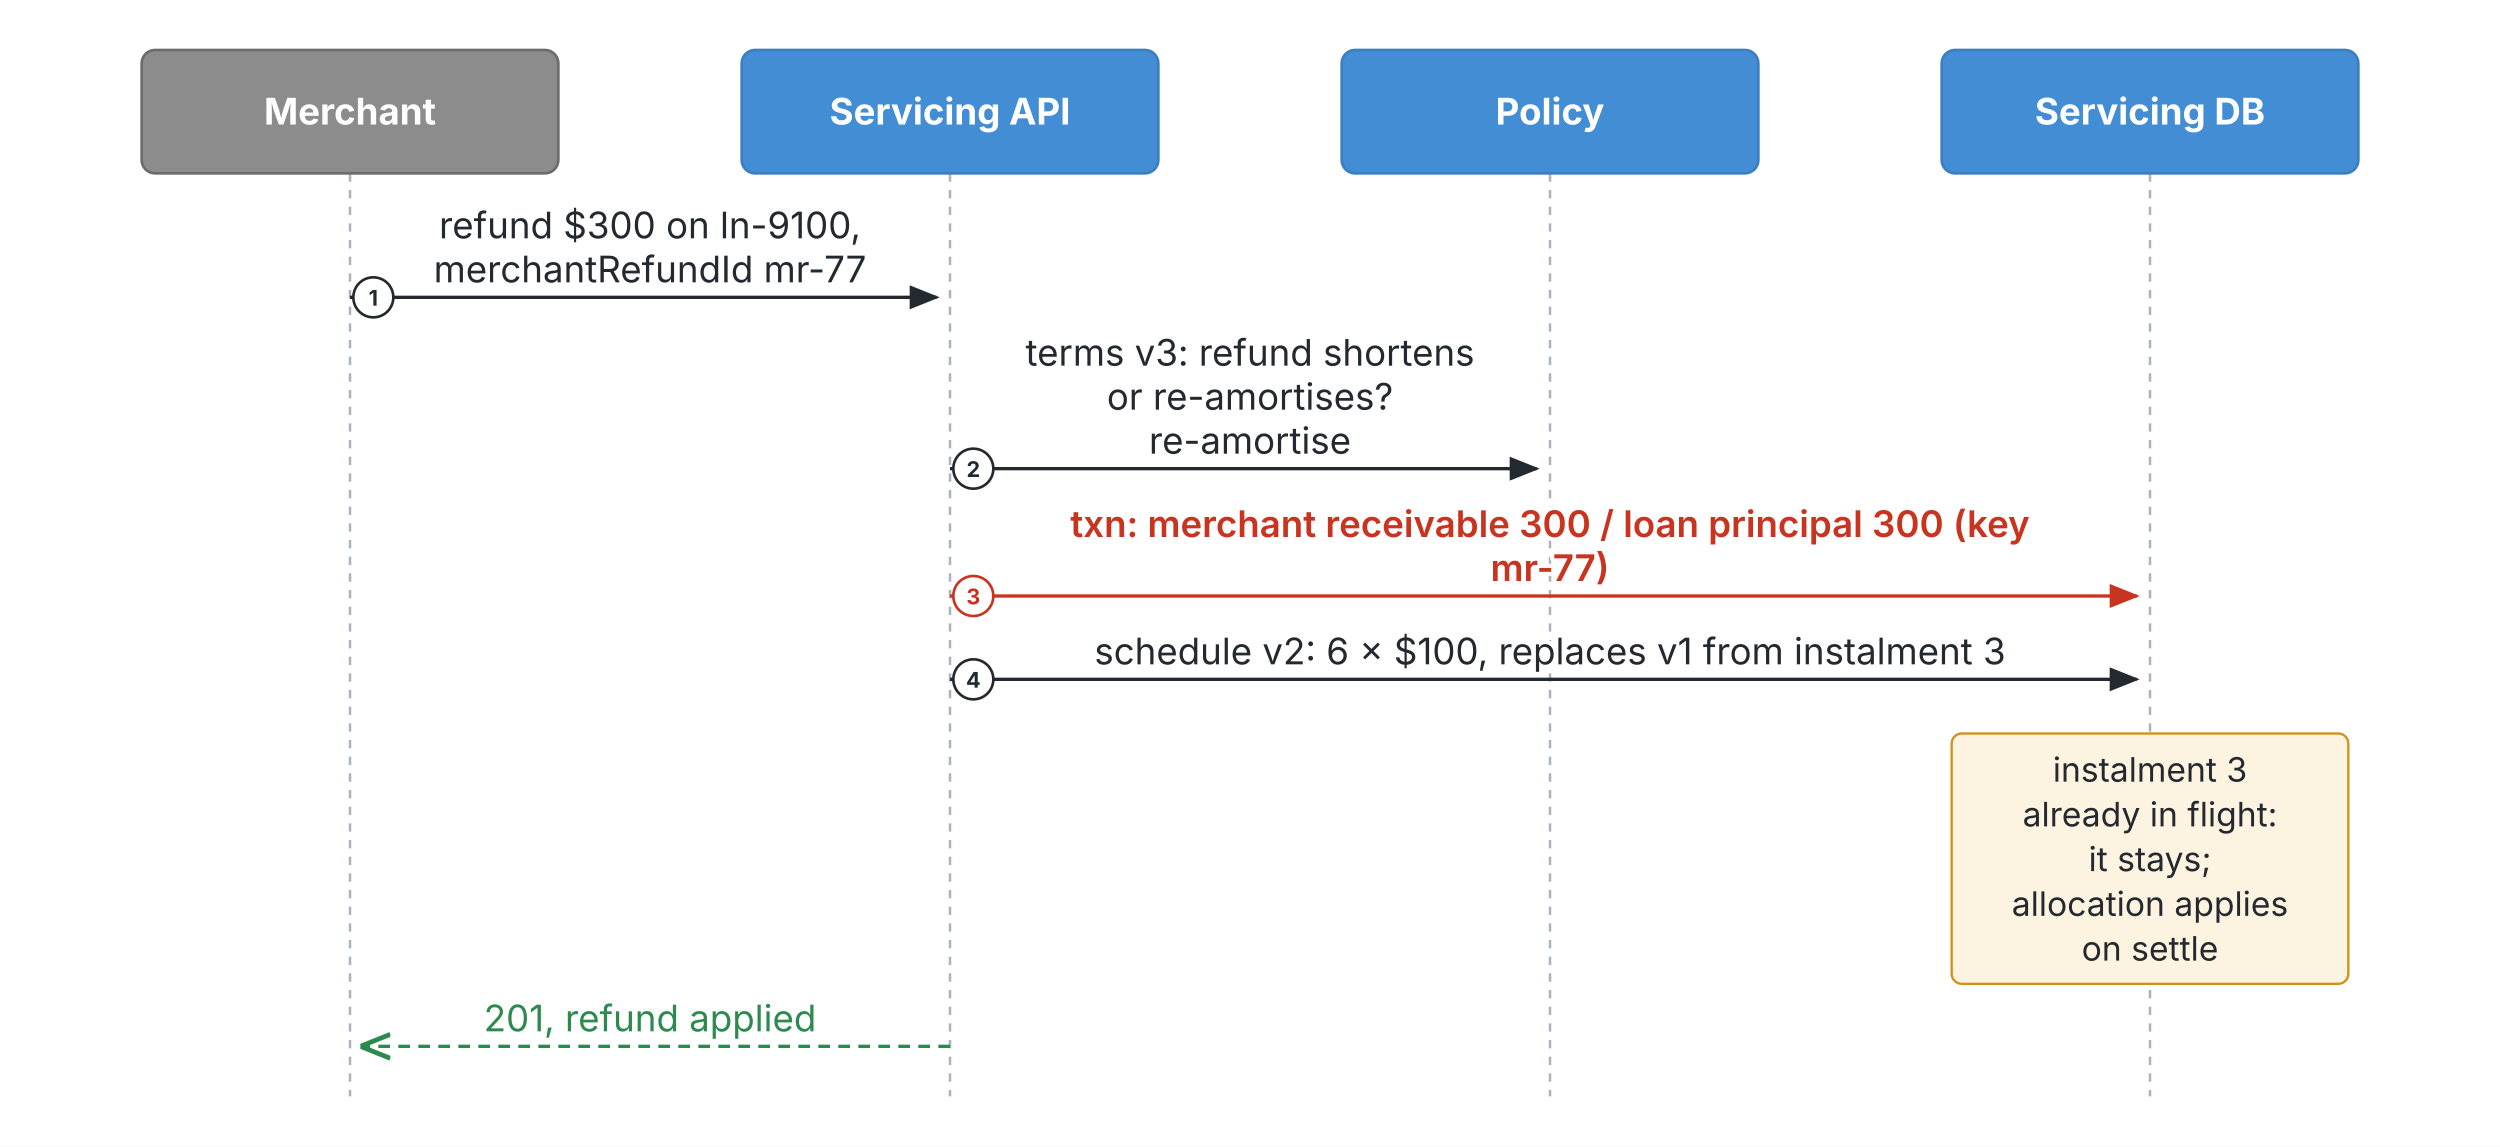
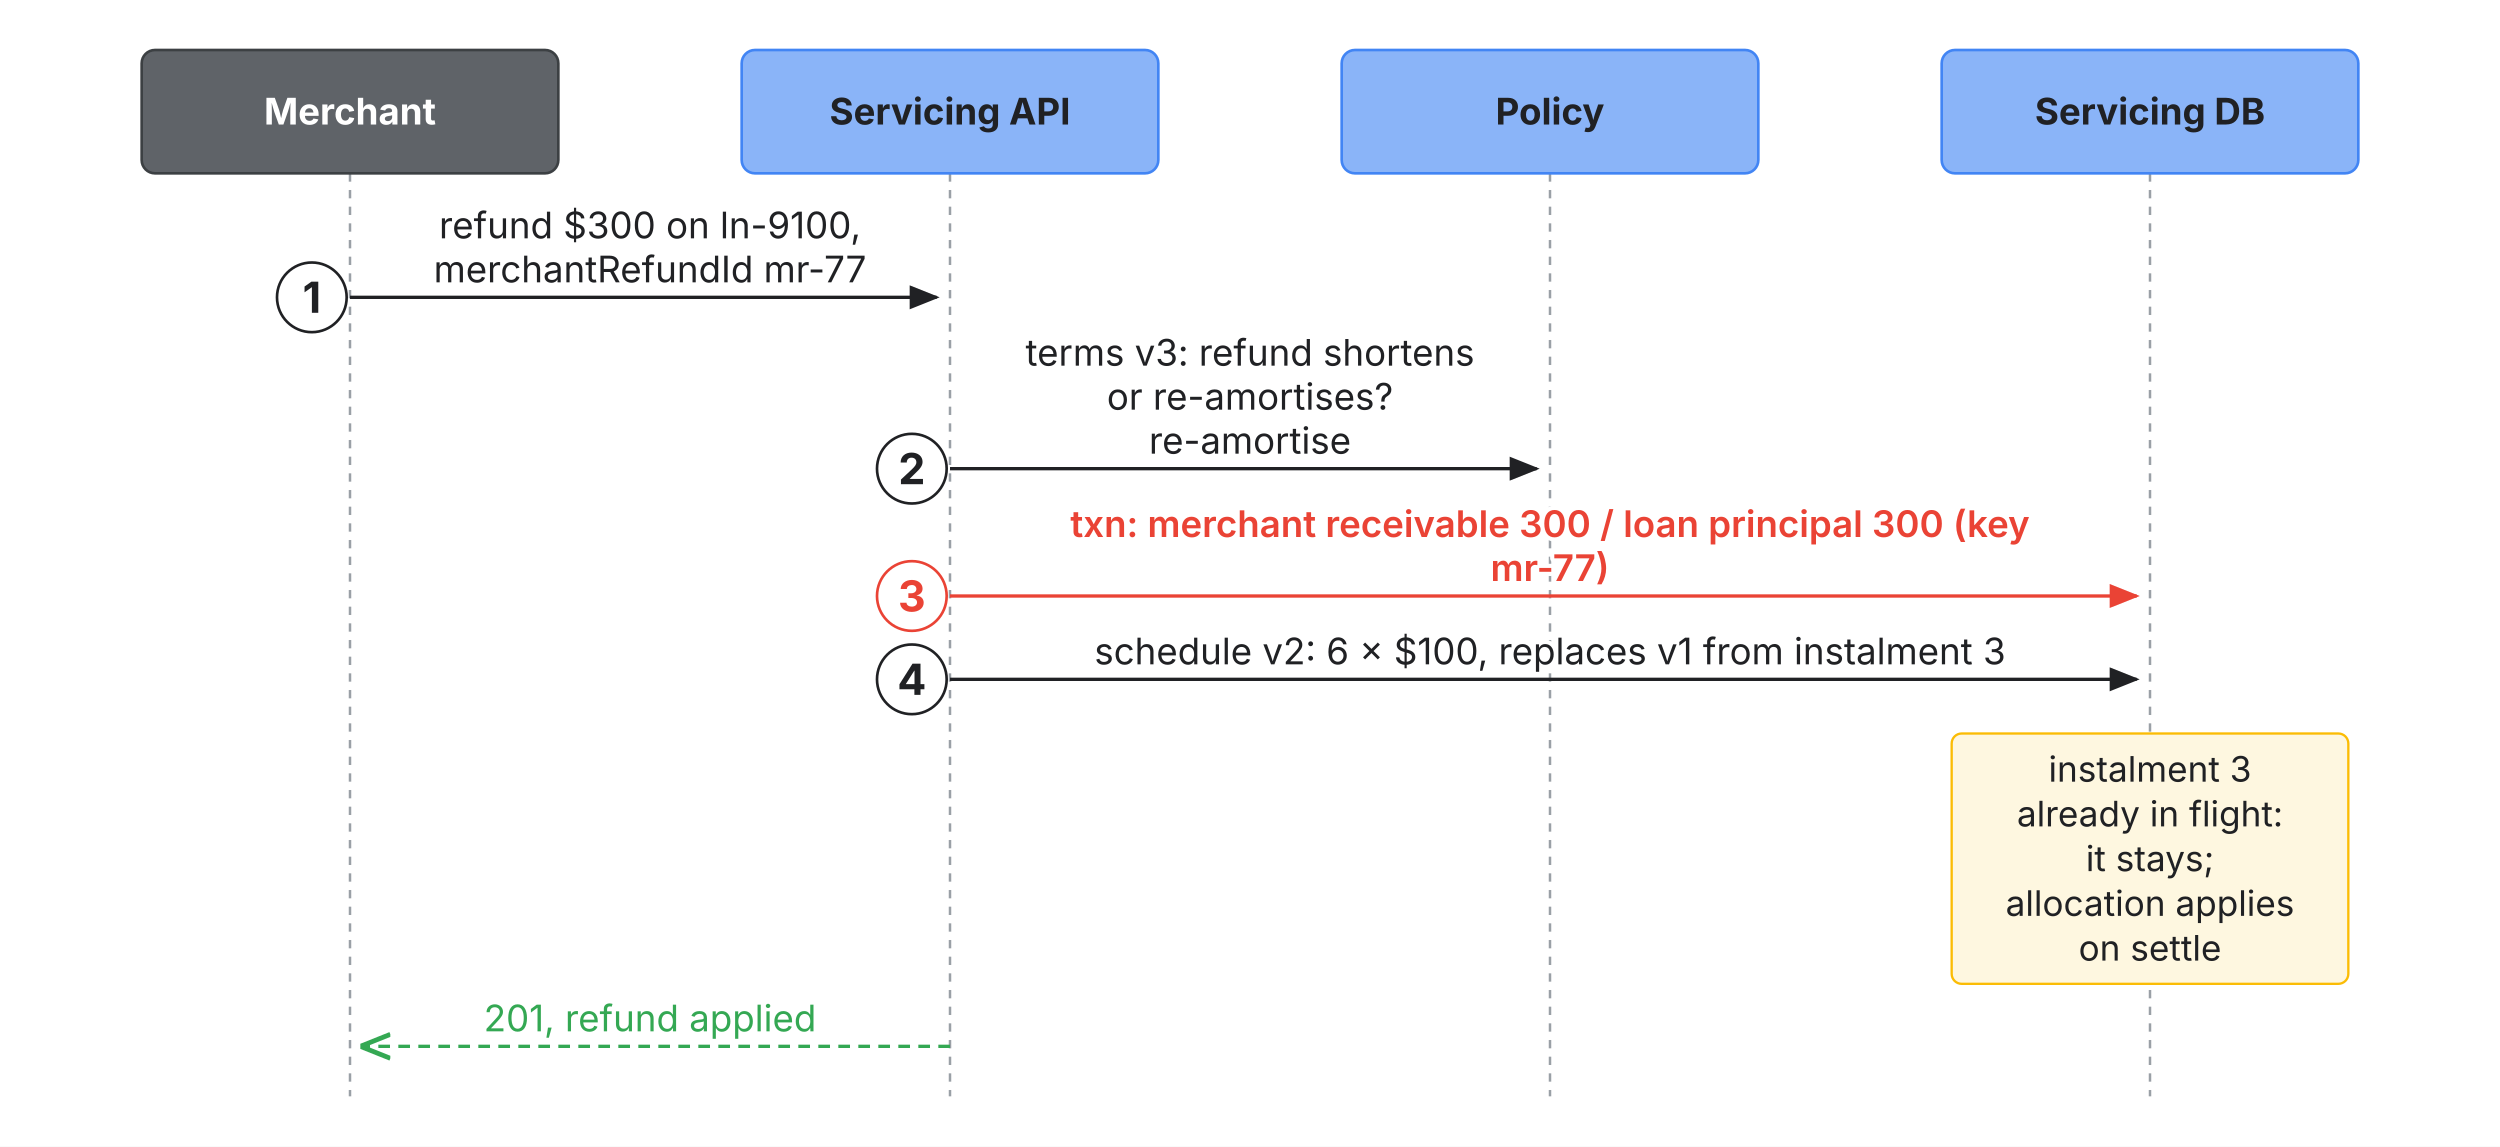
<svg xmlns="http://www.w3.org/2000/svg" class="seq" viewBox="0 0 1500 688" width="1500" height="688">
  <defs>
-     <marker id="sq-f-24292f" viewBox="0 0 10 10" refX="9" refY="5" markerWidth="9" markerHeight="9" orient="auto">
-       <path d="M0,1 L10,5 L0,9 z" fill="#24292f" />
+     <marker id="sq-f-ea4335" viewBox="0 0 10 10" refX="9" refY="5" markerWidth="9" markerHeight="9" orient="auto">
+       <path d="M0,1 L10,5 L0,9 z" fill="#ea4335" />
    </marker>
-     <marker id="sq-o-24292f" viewBox="0 0 10 10" refX="9" refY="5" markerWidth="9" markerHeight="9" orient="auto">
-       <path d="M0,1 L10,5 L0,9" fill="none" stroke="#24292f" stroke-width="1.6" />
+     <marker id="sq-o-ea4335" viewBox="0 0 10 10" refX="9" refY="5" markerWidth="9" markerHeight="9" orient="auto">
+       <path d="M0,1 L10,5 L0,9" fill="none" stroke="#ea4335" stroke-width="1.6" />
    </marker>
-     <marker id="sq-f-c8341f" viewBox="0 0 10 10" refX="9" refY="5" markerWidth="9" markerHeight="9" orient="auto">
-       <path d="M0,1 L10,5 L0,9 z" fill="#c8341f" />
+     <marker id="sq-f-202124" viewBox="0 0 10 10" refX="9" refY="5" markerWidth="9" markerHeight="9" orient="auto">
+       <path d="M0,1 L10,5 L0,9 z" fill="#202124" />
    </marker>
-     <marker id="sq-o-c8341f" viewBox="0 0 10 10" refX="9" refY="5" markerWidth="9" markerHeight="9" orient="auto">
-       <path d="M0,1 L10,5 L0,9" fill="none" stroke="#c8341f" stroke-width="1.6" />
+     <marker id="sq-o-202124" viewBox="0 0 10 10" refX="9" refY="5" markerWidth="9" markerHeight="9" orient="auto">
+       <path d="M0,1 L10,5 L0,9" fill="none" stroke="#202124" stroke-width="1.6" />
    </marker>
-     <marker id="sq-f-2d8a4e" viewBox="0 0 10 10" refX="9" refY="5" markerWidth="9" markerHeight="9" orient="auto">
-       <path d="M0,1 L10,5 L0,9 z" fill="#2d8a4e" />
+     <marker id="sq-f-34a853" viewBox="0 0 10 10" refX="9" refY="5" markerWidth="9" markerHeight="9" orient="auto">
+       <path d="M0,1 L10,5 L0,9 z" fill="#34a853" />
    </marker>
-     <marker id="sq-o-2d8a4e" viewBox="0 0 10 10" refX="9" refY="5" markerWidth="9" markerHeight="9" orient="auto">
-       <path d="M0,1 L10,5 L0,9" fill="none" stroke="#2d8a4e" stroke-width="1.6" />
+     <marker id="sq-o-34a853" viewBox="0 0 10 10" refX="9" refY="5" markerWidth="9" markerHeight="9" orient="auto">
+       <path d="M0,1 L10,5 L0,9" fill="none" stroke="#34a853" stroke-width="1.6" />
    </marker>
  </defs>
  <rect width="1500" height="688" fill="#ffffff" />
-   <line x1="210.0" y1="104" x2="210.0" y2="657.8" stroke="#aab3bd" stroke-width="1.5" stroke-dasharray="5 5" />
-   <rect x="85.0" y="30" width="250" height="74" rx="8" fill="#8c8c8c" stroke="#6b6b6b" stroke-width="1.6" />
-   <text x="210.0" y="74.7" text-anchor="middle" font-family="Inter, Helvetica, Arial, sans-serif" font-size="22" font-weight="700" fill="#ffffff">Merchant</text>
-   <line x1="570.0" y1="104" x2="570.0" y2="657.8" stroke="#aab3bd" stroke-width="1.5" stroke-dasharray="5 5" />
-   <rect x="445.0" y="30" width="250" height="74" rx="8" fill="#438dd5" stroke="#3c7fc0" stroke-width="1.6" />
-   <text x="570.0" y="74.7" text-anchor="middle" font-family="Inter, Helvetica, Arial, sans-serif" font-size="22" font-weight="700" fill="#ffffff">Servicing API</text>
-   <line x1="930.0" y1="104" x2="930.0" y2="657.8" stroke="#aab3bd" stroke-width="1.5" stroke-dasharray="5 5" />
-   <rect x="805.0" y="30" width="250" height="74" rx="8" fill="#438dd5" stroke="#3c7fc0" stroke-width="1.6" />
-   <text x="930.0" y="74.7" text-anchor="middle" font-family="Inter, Helvetica, Arial, sans-serif" font-size="22" font-weight="700" fill="#ffffff">Policy</text>
-   <line x1="1290.0" y1="104" x2="1290.0" y2="657.8" stroke="#aab3bd" stroke-width="1.5" stroke-dasharray="5 5" />
-   <rect x="1165.0" y="30" width="250" height="74" rx="8" fill="#438dd5" stroke="#3c7fc0" stroke-width="1.6" />
-   <text x="1290.0" y="74.7" text-anchor="middle" font-family="Inter, Helvetica, Arial, sans-serif" font-size="22" font-weight="700" fill="#ffffff">Servicing DB</text>
-   <line x1="210.0" y1="178.4" x2="562.0" y2="178.4" stroke="#24292f" stroke-width="2" marker-end="url(#sq-f-24292f)" />
-   <circle cx="224.0" cy="178.4" r="12" fill="#ffffff" stroke="#24292f" stroke-width="1.6" />
-   <text x="224.0" y="183.4" text-anchor="middle" font-family="Inter, Helvetica, Arial, sans-serif" font-size="13" font-weight="700" fill="#24292f">1</text>
-   <text x="390.0" y="143.0" text-anchor="middle" font-family="Inter, Helvetica, Arial, sans-serif" font-size="22" fill="#24292f" font-weight="400" paint-order="stroke" stroke="#ffffff" stroke-width="5" stroke-linejoin="round">refund $300 on ln-9100,</text>
-   <text x="390.0" y="169.4" text-anchor="middle" font-family="Inter, Helvetica, Arial, sans-serif" font-size="22" fill="#24292f" font-weight="400" paint-order="stroke" stroke="#ffffff" stroke-width="5" stroke-linejoin="round">merchantRefundId mr-77</text>
-   <line x1="570.0" y1="281.2" x2="922.0" y2="281.2" stroke="#24292f" stroke-width="2" marker-end="url(#sq-f-24292f)" />
-   <circle cx="584.0" cy="281.2" r="12" fill="#ffffff" stroke="#24292f" stroke-width="1.6" />
-   <text x="584.0" y="286.2" text-anchor="middle" font-family="Inter, Helvetica, Arial, sans-serif" font-size="13" font-weight="700" fill="#24292f">2</text>
-   <text x="750.0" y="219.4" text-anchor="middle" font-family="Inter, Helvetica, Arial, sans-serif" font-size="22" fill="#24292f" font-weight="400" paint-order="stroke" stroke="#ffffff" stroke-width="5" stroke-linejoin="round">terms v3: refund shortens</text>
-   <text x="750.0" y="245.8" text-anchor="middle" font-family="Inter, Helvetica, Arial, sans-serif" font-size="22" fill="#24292f" font-weight="400" paint-order="stroke" stroke="#ffffff" stroke-width="5" stroke-linejoin="round">or re-amortises?</text>
-   <text x="750.0" y="272.2" text-anchor="middle" font-family="Inter, Helvetica, Arial, sans-serif" font-size="22" fill="#24292f" font-weight="400" paint-order="stroke" stroke="#ffffff" stroke-width="5" stroke-linejoin="round">re-amortise</text>
-   <line x1="570.0" y1="357.6" x2="1282.0" y2="357.6" stroke="#c8341f" stroke-width="2" marker-end="url(#sq-f-c8341f)" />
-   <circle cx="584.0" cy="357.6" r="12" fill="#ffffff" stroke="#c8341f" stroke-width="1.6" />
-   <text x="584.0" y="362.6" text-anchor="middle" font-family="Inter, Helvetica, Arial, sans-serif" font-size="13" font-weight="700" fill="#c8341f">3</text>
-   <text x="930.0" y="322.2" text-anchor="middle" font-family="Inter, Helvetica, Arial, sans-serif" font-size="22" fill="#c8341f" font-weight="600" paint-order="stroke" stroke="#ffffff" stroke-width="5" stroke-linejoin="round">txn: merchant receivable 300 / loan principal 300 (key</text>
-   <text x="930.0" y="348.6" text-anchor="middle" font-family="Inter, Helvetica, Arial, sans-serif" font-size="22" fill="#c8341f" font-weight="600" paint-order="stroke" stroke="#ffffff" stroke-width="5" stroke-linejoin="round">mr-77)</text>
-   <line x1="570.0" y1="407.6" x2="1282.0" y2="407.6" stroke="#24292f" stroke-width="2" marker-end="url(#sq-f-24292f)" />
-   <circle cx="584.0" cy="407.6" r="12" fill="#ffffff" stroke="#24292f" stroke-width="1.6" />
-   <text x="584.0" y="412.6" text-anchor="middle" font-family="Inter, Helvetica, Arial, sans-serif" font-size="13" font-weight="700" fill="#24292f">4</text>
-   <text x="930.0" y="398.6" text-anchor="middle" font-family="Inter, Helvetica, Arial, sans-serif" font-size="22" fill="#24292f" font-weight="400" paint-order="stroke" stroke="#ffffff" stroke-width="5" stroke-linejoin="round">schedule v2: 6 × $100, replaces v1 from instalment 3</text>
-   <rect x="1171.0" y="440.1" width="238.0" height="150.2" rx="6" fill="#fdf3e1" stroke="#d18f1c" stroke-width="1.4" />
-   <text x="1290.0" y="469" text-anchor="middle" font-family="Inter, Helvetica, Arial, sans-serif" font-size="20.2" fill="#24292f">instalment 3</text>
-   <text x="1290.0" y="495.84" text-anchor="middle" font-family="Inter, Helvetica, Arial, sans-serif" font-size="20.2" fill="#24292f">already in flight:</text>
-   <text x="1290.0" y="522.68" text-anchor="middle" font-family="Inter, Helvetica, Arial, sans-serif" font-size="20.2" fill="#24292f">it stays;</text>
-   <text x="1290.0" y="549.52" text-anchor="middle" font-family="Inter, Helvetica, Arial, sans-serif" font-size="20.2" fill="#24292f">allocation applies</text>
-   <text x="1290.0" y="576.36" text-anchor="middle" font-family="Inter, Helvetica, Arial, sans-serif" font-size="20.2" fill="#24292f">on settle</text>
-   <line x1="570.0" y1="627.8" x2="218.0" y2="627.8" stroke="#2d8a4e" stroke-width="2" stroke-dasharray="7 5" marker-end="url(#sq-o-2d8a4e)" />
-   <text x="390.0" y="618.8" text-anchor="middle" font-family="Inter, Helvetica, Arial, sans-serif" font-size="22" fill="#2d8a4e" font-weight="400" paint-order="stroke" stroke="#ffffff" stroke-width="5" stroke-linejoin="round">201, refund applied</text>
+   <g data-k="p:mr">
+     <line x1="210.0" y1="104" x2="210.0" y2="657.8" stroke="#9aa0a6" stroke-width="1.5" stroke-dasharray="5 5" />
+     <rect x="85.0" y="30" width="250" height="74" rx="8" fill="#5f6368" stroke="#3c4043" stroke-width="1.6" />
+     <text x="210.0" y="74.7" text-anchor="middle" font-family="Inter, Roboto, sans-serif" font-size="22" font-weight="700" fill="#ffffff">Merchant</text>
+   </g>
+   <g data-k="p:api">
+     <line x1="570.0" y1="104" x2="570.0" y2="657.8" stroke="#9aa0a6" stroke-width="1.5" stroke-dasharray="5 5" />
+     <rect x="445.0" y="30" width="250" height="74" rx="8" fill="#8ab4f8" stroke="#4285f4" stroke-width="1.6" />
+     <text x="570.0" y="74.7" text-anchor="middle" font-family="Inter, Roboto, sans-serif" font-size="22" font-weight="700" fill="#202124">Servicing API</text>
+   </g>
+   <g data-k="p:po">
+     <line x1="930.0" y1="104" x2="930.0" y2="657.8" stroke="#9aa0a6" stroke-width="1.5" stroke-dasharray="5 5" />
+     <rect x="805.0" y="30" width="250" height="74" rx="8" fill="#8ab4f8" stroke="#4285f4" stroke-width="1.6" />
+     <text x="930.0" y="74.7" text-anchor="middle" font-family="Inter, Roboto, sans-serif" font-size="22" font-weight="700" fill="#202124">Policy</text>
+   </g>
+   <g data-k="p:db">
+     <line x1="1290.0" y1="104" x2="1290.0" y2="657.8" stroke="#9aa0a6" stroke-width="1.5" stroke-dasharray="5 5" />
+     <rect x="1165.0" y="30" width="250" height="74" rx="8" fill="#8ab4f8" stroke="#4285f4" stroke-width="1.6" />
+     <text x="1290.0" y="74.7" text-anchor="middle" font-family="Inter, Roboto, sans-serif" font-size="22" font-weight="700" fill="#202124">Servicing DB</text>
+   </g>
+   <g data-k="s:0">
+     <line x1="210.0" y1="178.4" x2="562.0" y2="178.4" stroke="#202124" stroke-width="2" marker-end="url(#sq-f-202124)" />
+     <circle cx="187.1" cy="178.4" r="20.9" fill="#ffffff" stroke="#202124" stroke-width="1.6" />
+     <text x="187.1" y="187.7" text-anchor="middle" font-family="Inter, Roboto, sans-serif" font-size="25.7" font-weight="700" fill="#202124">1</text>
+     <text x="390.0" y="143.0" text-anchor="middle" font-family="Inter, Roboto, sans-serif" font-size="22" fill="#202124" font-weight="400" paint-order="stroke" stroke="#ffffff" stroke-width="5" stroke-linejoin="round">refund $300 on ln-9100,</text>
+     <text x="390.0" y="169.4" text-anchor="middle" font-family="Inter, Roboto, sans-serif" font-size="22" fill="#202124" font-weight="400" paint-order="stroke" stroke="#ffffff" stroke-width="5" stroke-linejoin="round">merchantRefundId mr-77</text>
+   </g>
+   <g data-k="s:1">
+     <line x1="570.0" y1="281.2" x2="922.0" y2="281.2" stroke="#202124" stroke-width="2" marker-end="url(#sq-f-202124)" />
+     <circle cx="547.1" cy="281.2" r="20.9" fill="#ffffff" stroke="#202124" stroke-width="1.6" />
+     <text x="547.1" y="290.5" text-anchor="middle" font-family="Inter, Roboto, sans-serif" font-size="25.7" font-weight="700" fill="#202124">2</text>
+     <text x="750.0" y="219.4" text-anchor="middle" font-family="Inter, Roboto, sans-serif" font-size="22" fill="#202124" font-weight="400" paint-order="stroke" stroke="#ffffff" stroke-width="5" stroke-linejoin="round">terms v3: refund shortens</text>
+     <text x="750.0" y="245.8" text-anchor="middle" font-family="Inter, Roboto, sans-serif" font-size="22" fill="#202124" font-weight="400" paint-order="stroke" stroke="#ffffff" stroke-width="5" stroke-linejoin="round">or re-amortises?</text>
+     <text x="750.0" y="272.2" text-anchor="middle" font-family="Inter, Roboto, sans-serif" font-size="22" fill="#202124" font-weight="400" paint-order="stroke" stroke="#ffffff" stroke-width="5" stroke-linejoin="round">re-amortise</text>
+   </g>
+   <g data-k="s:2">
+     <line x1="570.0" y1="357.6" x2="1282.0" y2="357.6" stroke="#ea4335" stroke-width="2" marker-end="url(#sq-f-ea4335)" />
+     <circle cx="547.1" cy="357.6" r="20.9" fill="#ffffff" stroke="#ea4335" stroke-width="1.6" />
+     <text x="547.1" y="366.9" text-anchor="middle" font-family="Inter, Roboto, sans-serif" font-size="25.7" font-weight="700" fill="#ea4335">3</text>
+     <text x="930.0" y="322.2" text-anchor="middle" font-family="Inter, Roboto, sans-serif" font-size="22" fill="#ea4335" font-weight="600" paint-order="stroke" stroke="#ffffff" stroke-width="5" stroke-linejoin="round">txn: merchant receivable 300 / loan principal 300 (key</text>
+     <text x="930.0" y="348.6" text-anchor="middle" font-family="Inter, Roboto, sans-serif" font-size="22" fill="#ea4335" font-weight="600" paint-order="stroke" stroke="#ffffff" stroke-width="5" stroke-linejoin="round">mr-77)</text>
+   </g>
+   <g data-k="s:3">
+     <line x1="570.0" y1="407.6" x2="1282.0" y2="407.6" stroke="#202124" stroke-width="2" marker-end="url(#sq-f-202124)" />
+     <circle cx="547.1" cy="407.6" r="20.9" fill="#ffffff" stroke="#202124" stroke-width="1.6" />
+     <text x="547.1" y="416.9" text-anchor="middle" font-family="Inter, Roboto, sans-serif" font-size="25.7" font-weight="700" fill="#202124">4</text>
+     <text x="930.0" y="398.6" text-anchor="middle" font-family="Inter, Roboto, sans-serif" font-size="22" fill="#202124" font-weight="400" paint-order="stroke" stroke="#ffffff" stroke-width="5" stroke-linejoin="round">schedule v2: 6 × $100, replaces v1 from instalment 3</text>
+   </g>
+   <g data-k="s:4">
+     <rect x="1171.0" y="440.1" width="238.0" height="150.2" rx="6" fill="#fef7e0" stroke="#fbbc05" stroke-width="1.4" />
+     <text x="1290.0" y="469" text-anchor="middle" font-family="Inter, Roboto, sans-serif" font-size="21.1" fill="#202124">instalment 3</text>
+     <text x="1290.0" y="495.84" text-anchor="middle" font-family="Inter, Roboto, sans-serif" font-size="21.1" fill="#202124">already in flight:</text>
+     <text x="1290.0" y="522.68" text-anchor="middle" font-family="Inter, Roboto, sans-serif" font-size="21.1" fill="#202124">it stays;</text>
+     <text x="1290.0" y="549.52" text-anchor="middle" font-family="Inter, Roboto, sans-serif" font-size="21.1" fill="#202124">allocation applies</text>
+     <text x="1290.0" y="576.36" text-anchor="middle" font-family="Inter, Roboto, sans-serif" font-size="21.1" fill="#202124">on settle</text>
+   </g>
+   <g data-k="s:5">
+     <line x1="570.0" y1="627.8" x2="218.0" y2="627.8" stroke="#34a853" stroke-width="2" stroke-dasharray="7 5" marker-end="url(#sq-o-34a853)" />
+     <text x="390.0" y="618.8" text-anchor="middle" font-family="Inter, Roboto, sans-serif" font-size="22" fill="#34a853" font-weight="400" paint-order="stroke" stroke="#ffffff" stroke-width="5" stroke-linejoin="round">201, refund applied</text>
+   </g>
</svg>
